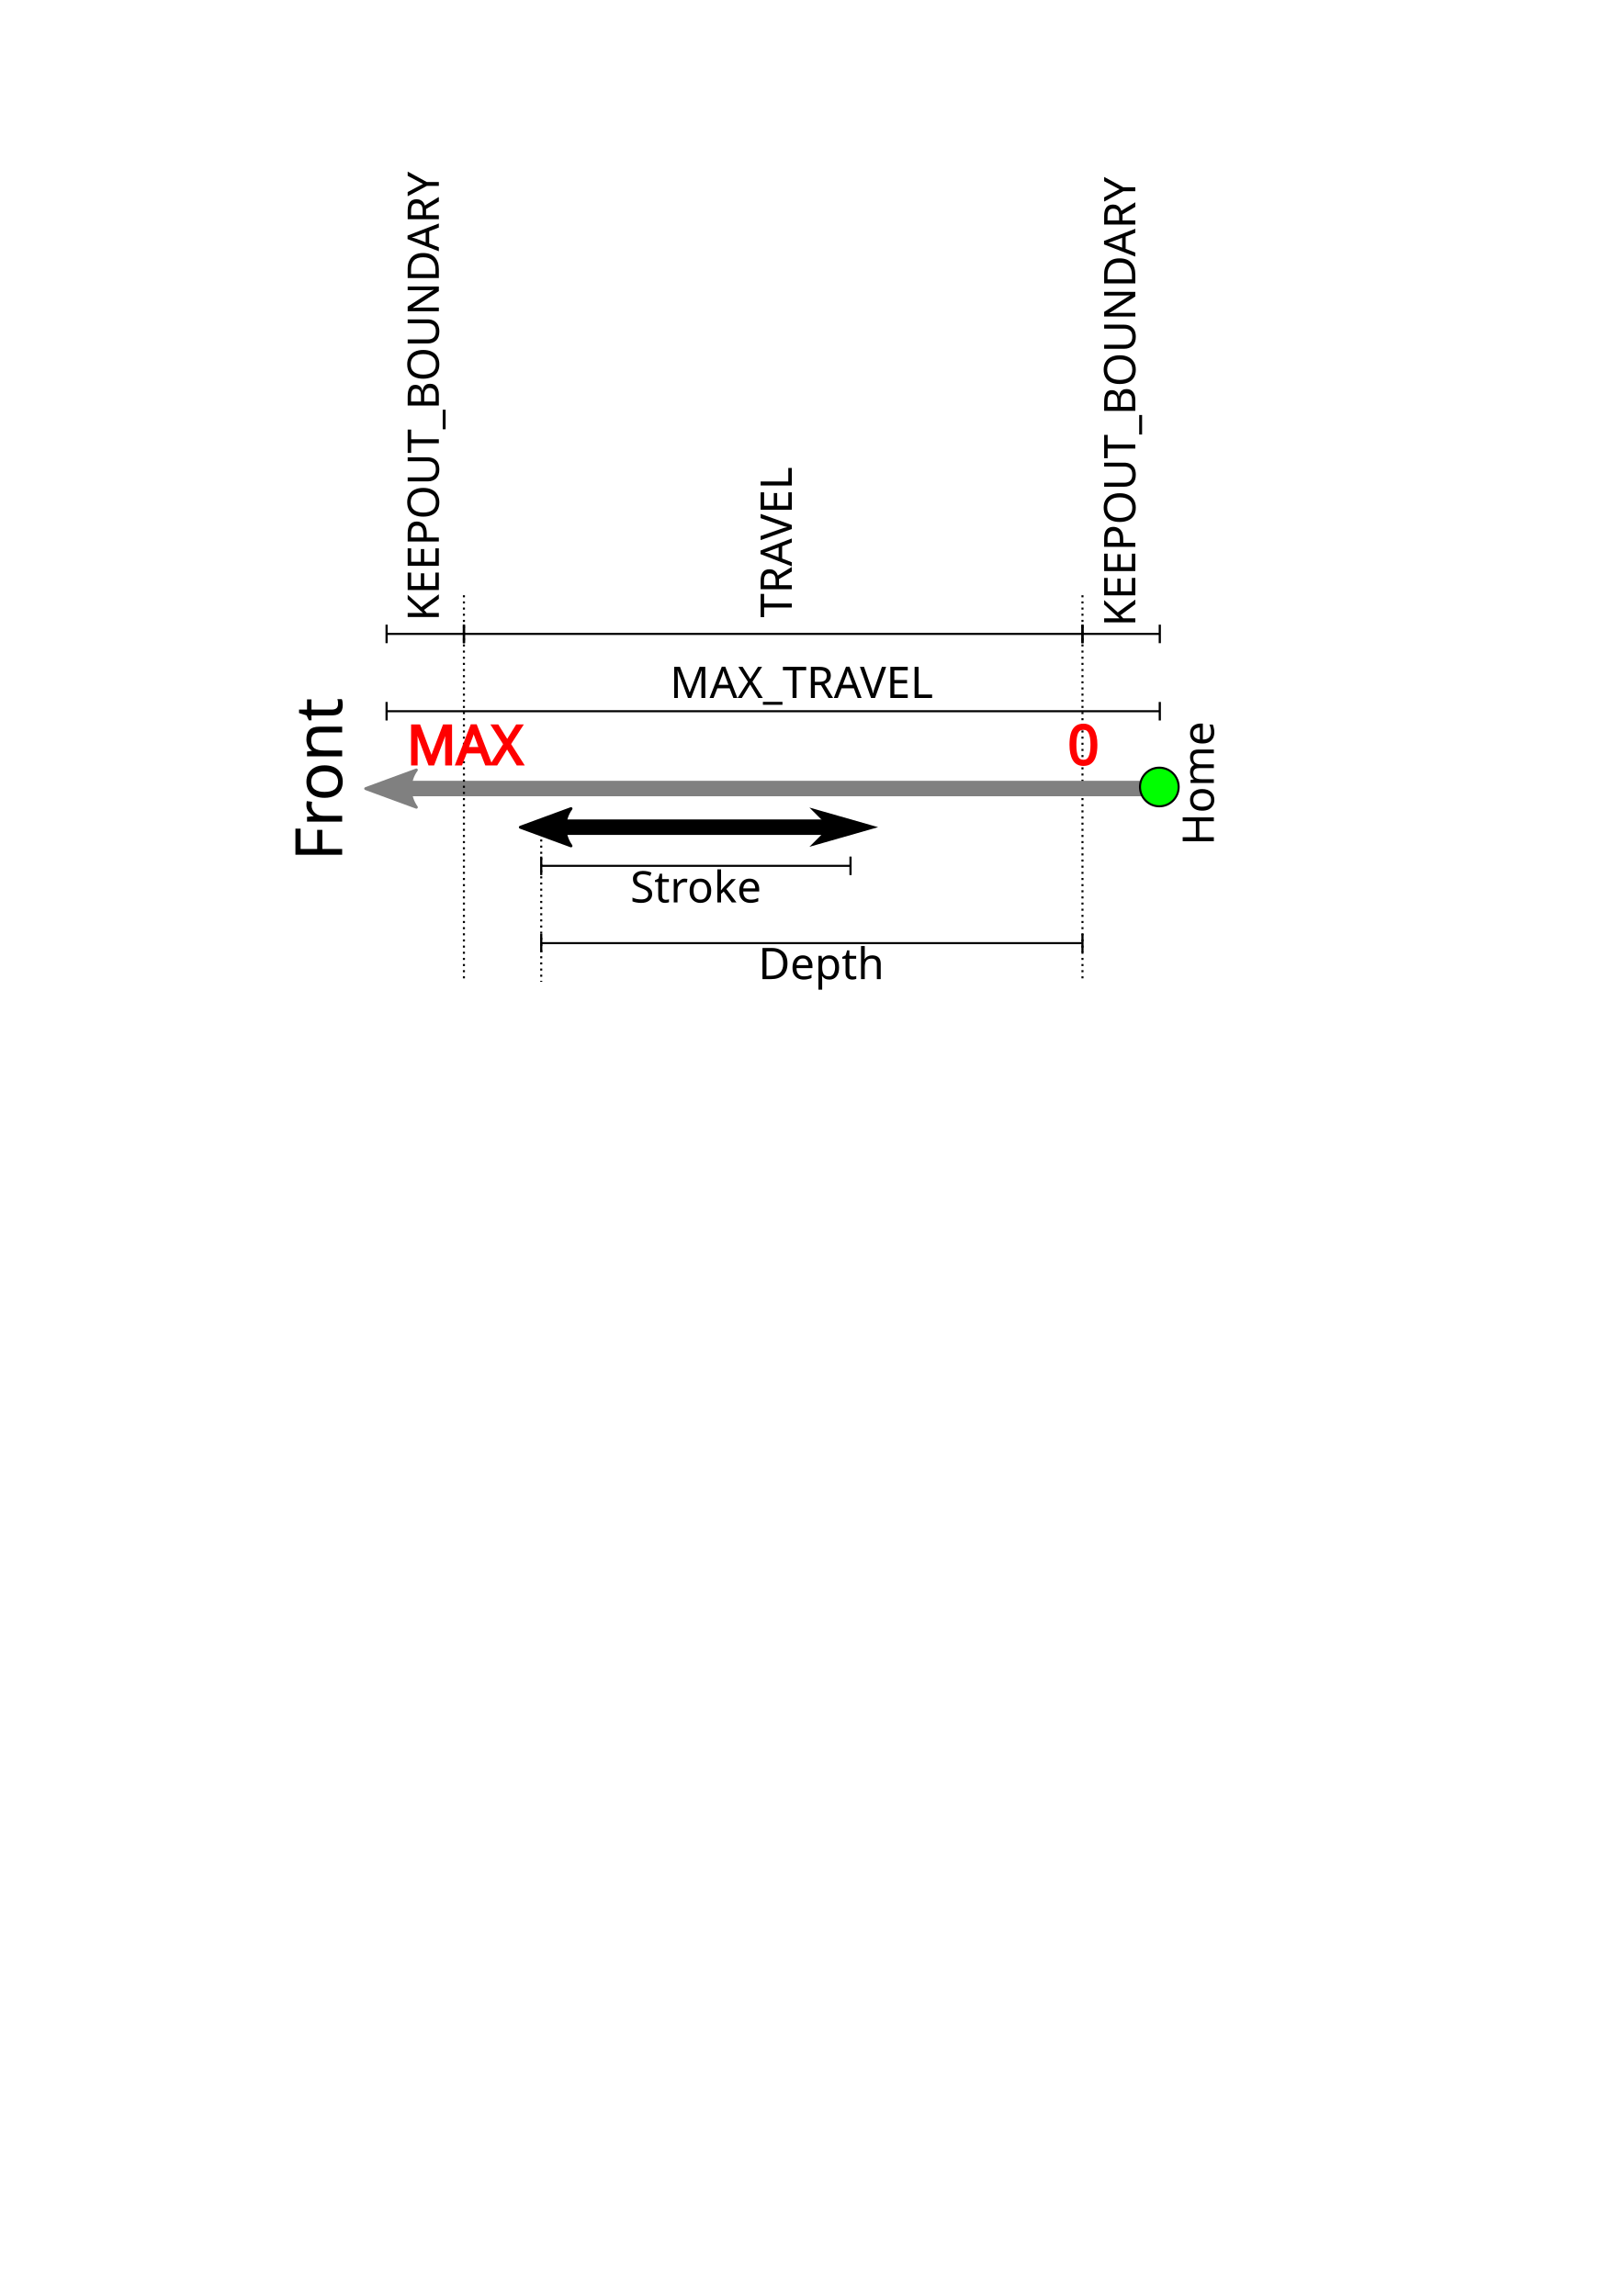
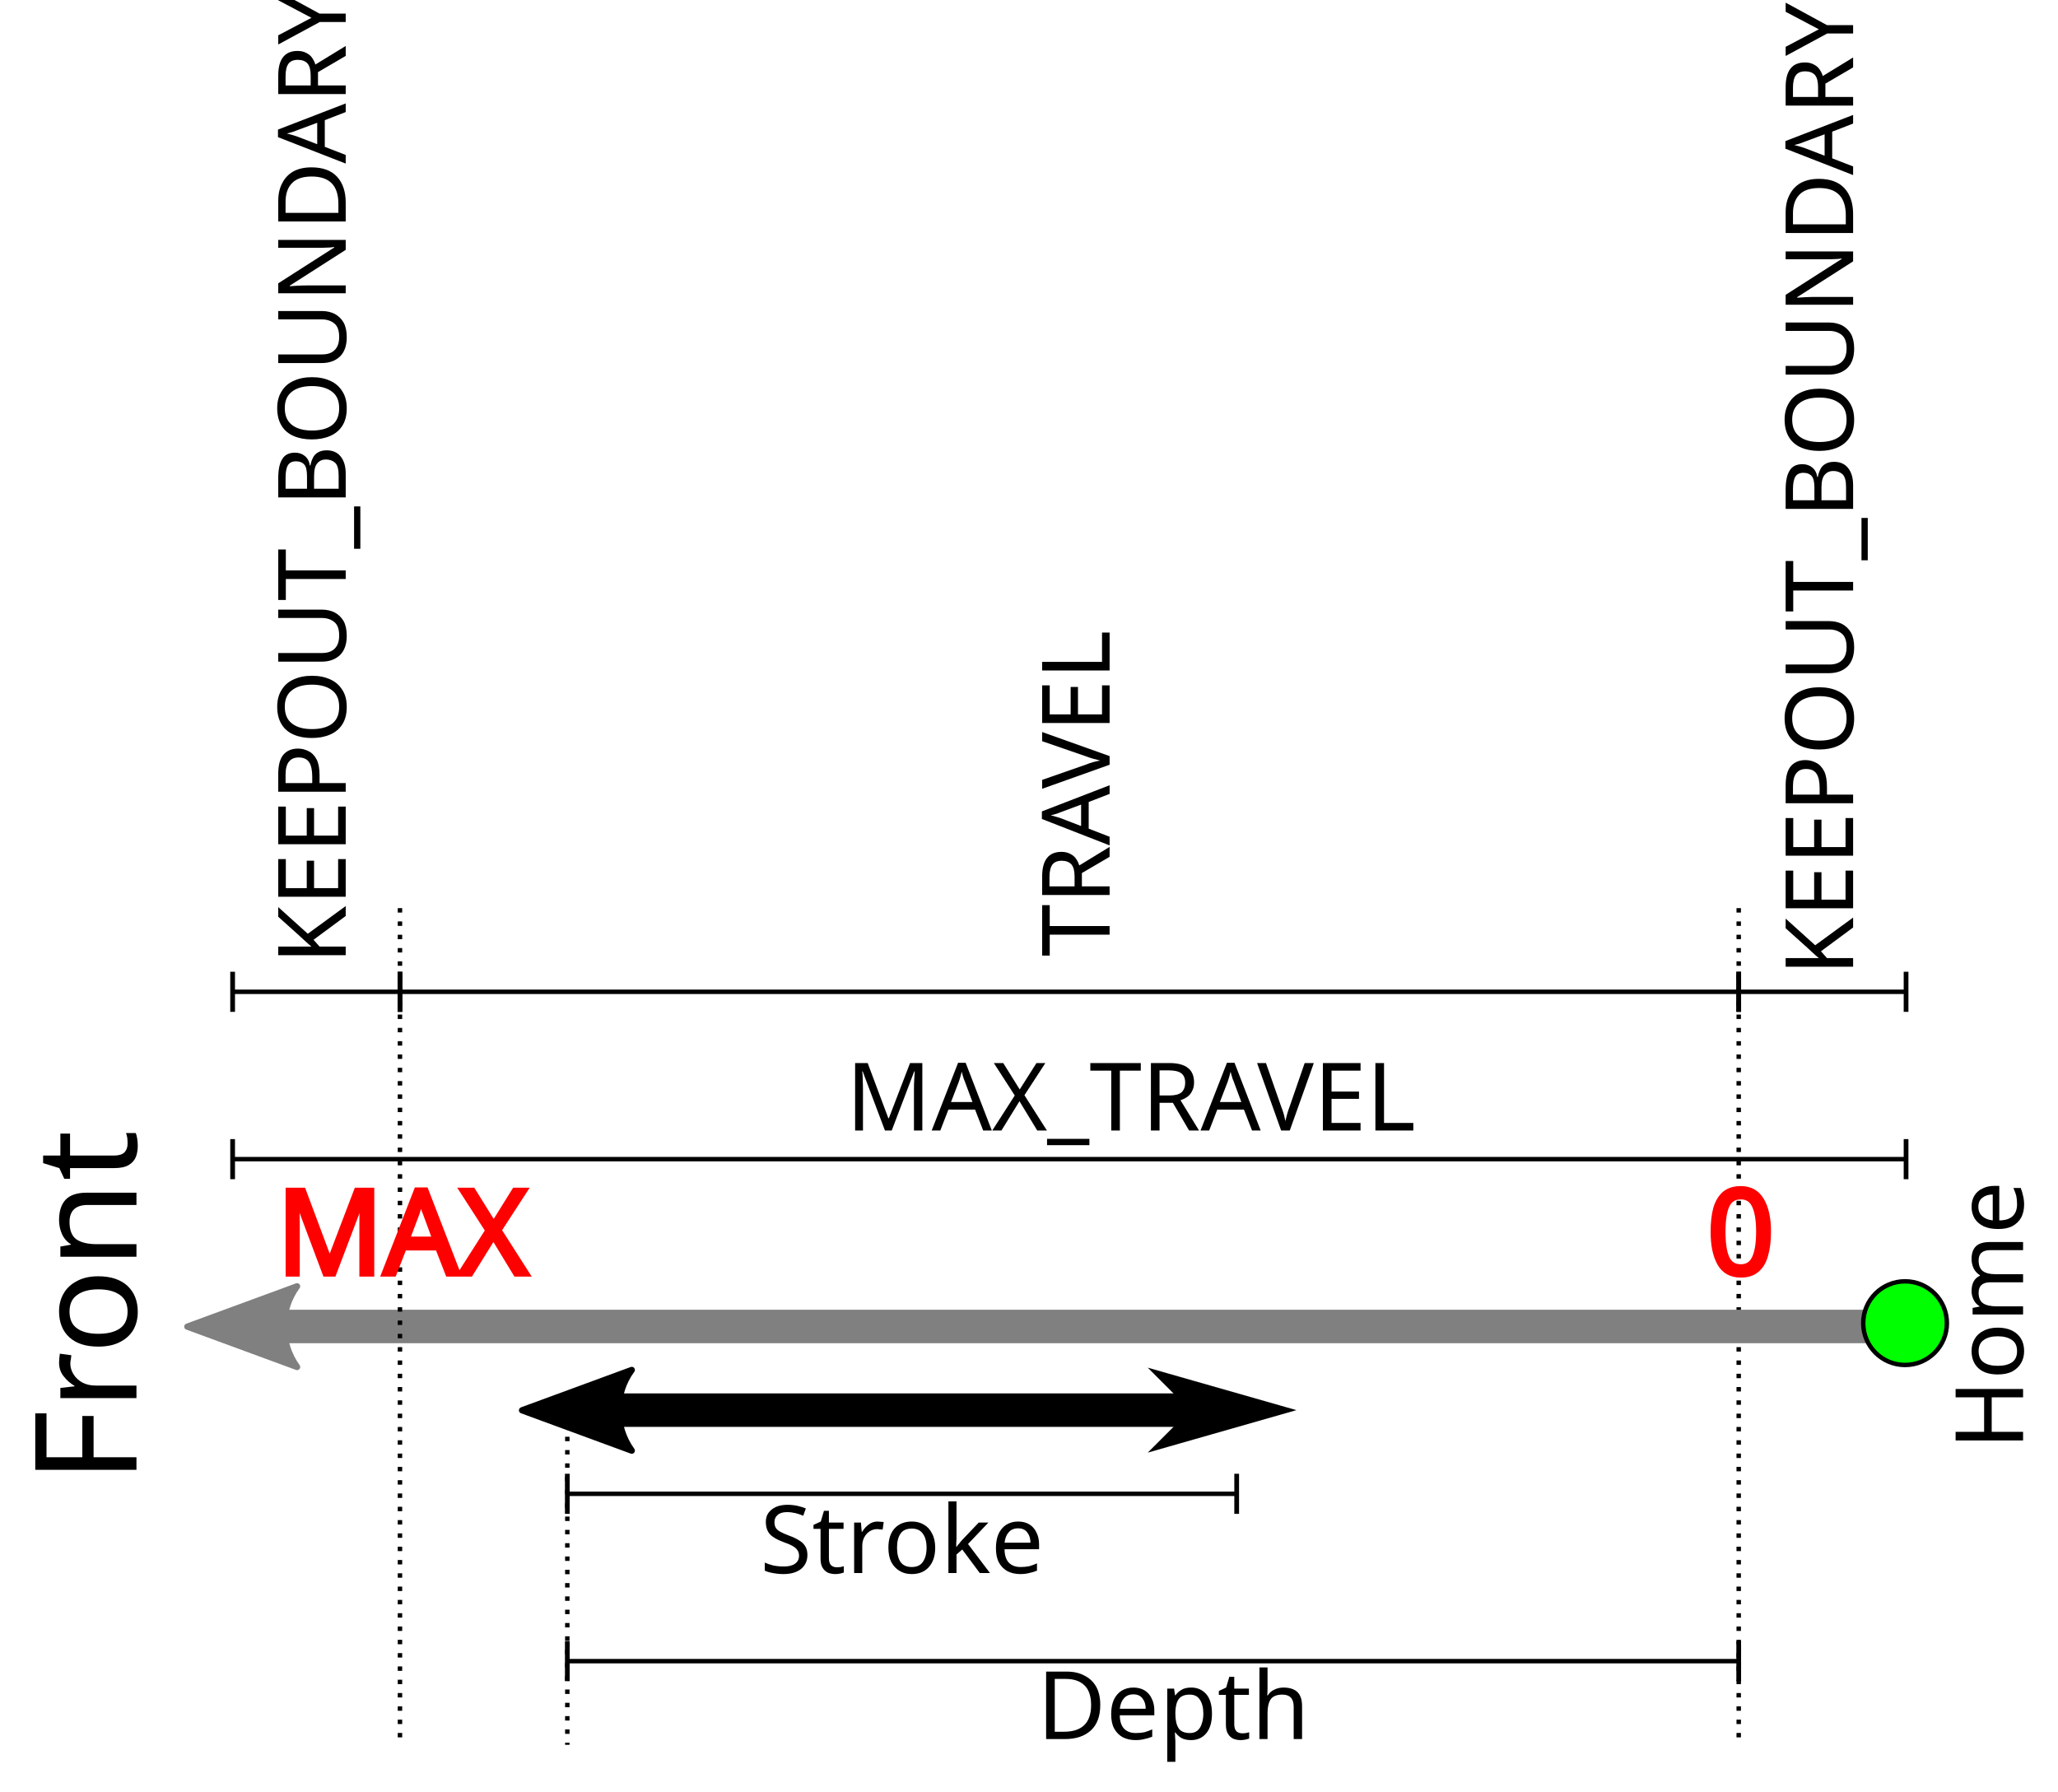
- <svg xmlns="http://www.w3.org/2000/svg" width="210mm" height="297mm" viewBox="0 0 210 297" version="1.1" id="svg8">
+ <svg xmlns="http://www.w3.org/2000/svg" width="122.98mm" height="107.063mm" viewBox="0 0 122.98 107.063" version="1.1" id="svg8">
  <defs id="defs2">
-     <marker orient="auto" refY="0.0" refX="0.0" id="Arrow1Sstart" style="overflow:visible">
-       <path id="path4532" d="M 0.0,0.0 L 5.0,-5.0 L -12.5,0.0 L 5.0,5.0 L 0.0,0.0 z " style="fill-rule:evenodd;stroke:#000000;stroke-width:1pt;stroke-opacity:1;fill:#000000;fill-opacity:1" transform="scale(0.2) translate(6,0)" />
+     <marker orient="auto" refY="0" refX="0" id="Arrow1Sstart" style="overflow:visible">
+       <path id="path4532" d="M 0,0 5,-5 -12.5,0 5,5 Z" style="fill:#000000;fill-opacity:1;fill-rule:evenodd;stroke:#000000;stroke-width:1pt;stroke-opacity:1" transform="matrix(0.2,0,0,0.2,1.2,0)" />
    </marker>
-     <marker orient="auto" refY="0.0" refX="0.0" id="marker7610" style="overflow:visible">
-       <path id="path7608" d="M 0.0,0.0 L 5.0,-5.0 L -12.5,0.0 L 5.0,5.0 L 0.0,0.0 z " style="fill-rule:evenodd;stroke:#000000;stroke-width:1pt;stroke-opacity:1;fill:#000000;fill-opacity:1" transform="scale(0.4) translate(10,0)" />
+     <marker orient="auto" refY="0" refX="0" id="marker7610" style="overflow:visible">
+       <path id="path7608" d="M 0,0 5,-5 -12.5,0 5,5 Z" style="fill:#000000;fill-opacity:1;fill-rule:evenodd;stroke:#000000;stroke-width:1pt;stroke-opacity:1" transform="matrix(0.4,0,0,0.4,4,0)" />
    </marker>
-     <marker orient="auto" refY="0.0" refX="0.0" id="marker5332" style="overflow:visible">
-       <path id="path5330" d="M 0.0,5.65 L 0.0,-5.65" style="fill:none;fill-opacity:0.75;fill-rule:evenodd;stroke:#000000;stroke-width:1pt;stroke-opacity:1" transform="scale(0.8)" />
+     <marker orient="auto" refY="0" refX="0" id="marker5332" style="overflow:visible">
+       <path id="path5330" d="M 0,5.65 V -5.65" style="fill:none;fill-opacity:0.75;fill-rule:evenodd;stroke:#000000;stroke-width:1pt;stroke-opacity:1" transform="scale(0.8)" />
    </marker>
-     <marker style="overflow:visible" id="marker5268" refX="0.0" refY="0.0" orient="auto">
-       <path transform="scale(0.8)" style="fill:none;fill-opacity:0.75;fill-rule:evenodd;stroke:#000000;stroke-width:1pt;stroke-opacity:1" d="M 0.0,5.65 L 0.0,-5.65" id="path5266" />
+     <marker style="overflow:visible" id="marker5268" refX="0" refY="0" orient="auto">
+       <path transform="scale(0.8)" style="fill:none;fill-opacity:0.75;fill-rule:evenodd;stroke:#000000;stroke-width:1pt;stroke-opacity:1" d="M 0,5.65 V -5.65" id="path5266" />
    </marker>
-     <marker orient="auto" refY="0.0" refX="0.0" id="StopL" style="overflow:visible">
-       <path id="path4689" d="M 0.0,5.65 L 0.0,-5.65" style="fill:none;fill-opacity:0.75;fill-rule:evenodd;stroke:#000000;stroke-width:1pt;stroke-opacity:1" transform="scale(0.8)" />
+     <marker orient="auto" refY="0" refX="0" id="StopL" style="overflow:visible">
+       <path id="path4689" d="M 0,5.65 V -5.65" style="fill:none;fill-opacity:0.75;fill-rule:evenodd;stroke:#000000;stroke-width:1pt;stroke-opacity:1" transform="scale(0.8)" />
    </marker>
-     <marker orient="auto" refY="0.0" refX="0.0" id="Arrow1Mstart" style="overflow:visible">
-       <path id="path4526" d="M 0.0,0.0 L 5.0,-5.0 L -12.5,0.0 L 5.0,5.0 L 0.0,0.0 z " style="fill-rule:evenodd;stroke:#000000;stroke-width:1pt;stroke-opacity:1;fill:#000000;fill-opacity:1" transform="scale(0.4) translate(10,0)" />
+     <marker orient="auto" refY="0" refX="0" id="Arrow1Mstart" style="overflow:visible">
+       <path id="path4526" d="M 0,0 5,-5 -12.5,0 5,5 Z" style="fill:#000000;fill-opacity:1;fill-rule:evenodd;stroke:#000000;stroke-width:1pt;stroke-opacity:1" transform="matrix(0.4,0,0,0.4,4,0)" />
    </marker>
-     <marker orient="auto" refY="0.0" refX="0.0" id="Arrow2Send" style="overflow:visible;">
-       <path id="path4553" style="fill-rule:evenodd;stroke-width:0.625;stroke-linejoin:round;stroke:#808080;stroke-opacity:1;fill:#808080;fill-opacity:1" d="M 8.719,4.034 L -2.207,0.016 L 8.719,-4.002 C 6.973,-1.63 6.983,1.616 8.719,4.034 z " transform="scale(0.3) rotate(180) translate(-2.3,0)" />
+     <marker orient="auto" refY="0" refX="0" id="Arrow2Send" style="overflow:visible">
+       <path id="path4553" style="fill:#808080;fill-opacity:1;fill-rule:evenodd;stroke:#808080;stroke-width:0.625;stroke-linejoin:round;stroke-opacity:1" d="M 8.719,4.034 -2.207,0.016 8.719,-4.002 c -1.745,2.372 -1.735,5.617 -6e-7,8.035 z" transform="matrix(-0.3,0,0,-0.3,0.69,0)" />
    </marker>
-     <marker orient="auto" refY="0.0" refX="0.0" id="Arrow1Mend" style="overflow:visible;">
-       <path id="path4529" d="M 0.0,0.0 L 5.0,-5.0 L -12.5,0.0 L 5.0,5.0 L 0.0,0.0 z " style="fill-rule:evenodd;stroke:#000000;stroke-width:1pt;stroke-opacity:1;fill:#000000;fill-opacity:1" transform="scale(0.4) rotate(180) translate(10,0)" />
+     <marker orient="auto" refY="0" refX="0" id="Arrow1Mend" style="overflow:visible">
+       <path id="path4529" d="M 0,0 5,-5 -12.5,0 5,5 Z" style="fill:#000000;fill-opacity:1;fill-rule:evenodd;stroke:#000000;stroke-width:1pt;stroke-opacity:1" transform="matrix(-0.4,0,0,-0.4,-4,0)" />
    </marker>
-     <marker orient="auto" refY="0.0" refX="0.0" id="Arrow1Lend" style="overflow:visible;">
-       <path id="path4523" d="M 0.0,0.0 L 5.0,-5.0 L -12.5,0.0 L 5.0,5.0 L 0.0,0.0 z " style="fill-rule:evenodd;stroke:#000000;stroke-width:1pt;stroke-opacity:1;fill:#000000;fill-opacity:1" transform="scale(0.8) rotate(180) translate(12.5,0)" />
+     <marker orient="auto" refY="0" refX="0" id="Arrow1Lend" style="overflow:visible">
+       <path id="path4523" d="M 0,0 5,-5 -12.5,0 5,5 Z" style="fill:#000000;fill-opacity:1;fill-rule:evenodd;stroke:#000000;stroke-width:1pt;stroke-opacity:1" transform="matrix(-0.8,0,0,-0.8,-10,0)" />
    </marker>
-     <marker orient="auto" refY="0.0" refX="0.0" id="Arrow1Lstart" style="overflow:visible">
-       <path id="path4520" d="M 0.0,0.0 L 5.0,-5.0 L -12.5,0.0 L 5.0,5.0 L 0.0,0.0 z " style="fill-rule:evenodd;stroke:#000000;stroke-width:1pt;stroke-opacity:1;fill:#000000;fill-opacity:1" transform="scale(0.8) translate(12.5,0)" />
+     <marker orient="auto" refY="0" refX="0" id="Arrow1Lstart" style="overflow:visible">
+       <path id="path4520" d="M 0,0 5,-5 -12.5,0 5,5 Z" style="fill:#000000;fill-opacity:1;fill-rule:evenodd;stroke:#000000;stroke-width:1pt;stroke-opacity:1" transform="matrix(0.8,0,0,0.8,10,0)" />
    </marker>
    <marker orient="auto" refY="0" refX="0" id="StopL-1" style="overflow:visible">
      <path id="path4689-8" d="M 0,5.65 V -5.65" style="fill:none;fill-opacity:0.75;fill-rule:evenodd;stroke:#000000;stroke-width:1pt;stroke-opacity:1" transform="scale(0.8)" />
    </marker>
    <marker orient="auto" refY="0" refX="0" id="StopL-1-5" style="overflow:visible">
      <path id="path4689-8-8" d="M 0,5.65 V -5.65" style="fill:none;fill-opacity:0.75;fill-rule:evenodd;stroke:#000000;stroke-width:1pt;stroke-opacity:1" transform="scale(0.8)" />
    </marker>
    <marker orient="auto" refY="0" refX="0" id="Arrow2Send-9" style="overflow:visible">
      <path id="path4553-8" style="fill:#000000;fill-opacity:1;fill-rule:evenodd;stroke:#000000;stroke-width:0.625;stroke-linejoin:round;stroke-opacity:1" d="M 8.719,4.034 -2.207,0.016 8.719,-4.002 c -1.745,2.372 -1.735,5.617 -6e-7,8.035 z" transform="matrix(-0.3,0,0,-0.3,0.69,0)" />
    </marker>
    <marker orient="auto" refY="0" refX="0" id="StopL-6" style="overflow:visible">
      <path id="path4689-9" d="M 0,5.65 V -5.65" style="fill:none;fill-opacity:0.75;fill-rule:evenodd;stroke:#000000;stroke-width:1pt;stroke-opacity:1" transform="scale(0.8)" />
    </marker>
    <marker orient="auto" refY="0" refX="0" id="StopL-0" style="overflow:visible">
      <path id="path4689-6" d="M 0,5.65 V -5.65" style="fill:none;fill-opacity:0.75;fill-rule:evenodd;stroke:#000000;stroke-width:1pt;stroke-opacity:1" transform="scale(0.8)" />
    </marker>
  </defs>
-   <g id="layer1">
-     <path style="fill:none;stroke:#000000;stroke-width:0.265;stroke-linecap:butt;stroke-linejoin:miter;stroke-miterlimit:4;stroke-dasharray:0.265, 0.53;stroke-dashoffset:0;stroke-opacity:1" d="m 140,77 0,50" id="path8436-3" />
-     <path style="fill:#808080;stroke:#808080;stroke-width:2;stroke-linecap:butt;stroke-linejoin:miter;stroke-miterlimit:4;stroke-dasharray:none;stroke-opacity:1;marker-end:url(#Arrow2Send);fill-opacity:1" d="M 150,102 H 50" id="path4518" />
+   <g id="layer1" transform="translate(-36.09931,-22.72903)">
+     <path style="fill:none;stroke:#000000;stroke-width:0.265;stroke-linecap:butt;stroke-linejoin:miter;stroke-miterlimit:4;stroke-dasharray:0.265, 0.53;stroke-dashoffset:0;stroke-opacity:1" d="m 140,77 v 50" id="path8436-3" />
+     <path style="fill:#808080;fill-opacity:1;stroke:#808080;stroke-width:2;stroke-linecap:butt;stroke-linejoin:miter;stroke-miterlimit:4;stroke-dasharray:none;stroke-opacity:1;marker-end:url(#Arrow2Send)" d="M 150,102 H 50" id="path4518" />
    <path style="fill:none;stroke:#000000;stroke-width:0.265px;stroke-linecap:butt;stroke-linejoin:miter;stroke-opacity:1;marker-start:url(#marker5332);marker-end:url(#marker5268)" d="M 50,92 H 150" id="path5110" />
    <text xml:space="preserve" style="font-style:normal;font-variant:normal;font-weight:normal;font-stretch:normal;font-size:10.583px;line-height:1.25;font-family:Tahoma;-inkscape-font-specification:'Tahoma, Normal';font-variant-ligatures:normal;font-variant-caps:normal;font-variant-numeric:normal;font-feature-settings:normal;text-align:start;letter-spacing:0px;word-spacing:0px;writing-mode:lr-tb;text-anchor:start;fill:#000000;fill-opacity:1;stroke:none;stroke-width:0.265" x="86.652" y="90.288" id="text5176">
      <tspan id="tspan5174" x="86.652" y="90.288" style="font-style:normal;font-variant:normal;font-weight:normal;font-stretch:normal;font-size:5.644px;font-family:Tahoma;-inkscape-font-specification:'Tahoma, Normal';font-variant-ligatures:normal;font-variant-caps:normal;font-variant-numeric:normal;font-feature-settings:normal;text-align:start;writing-mode:lr-tb;text-anchor:start;stroke-width:0.265">MAX_TRAVEL</tspan>
    </text>
    <path style="fill:none;stroke:#000000;stroke-width:0.265;stroke-linecap:butt;stroke-linejoin:miter;stroke-miterlimit:4;stroke-dasharray:none;stroke-opacity:1;marker-start:url(#StopL);marker-end:url(#StopL)" d="M 60,82 H 140" id="path5184" />
    <text xml:space="preserve" style="font-style:normal;font-variant:normal;font-weight:normal;font-stretch:normal;font-size:10.583px;line-height:1.25;font-family:Tahoma;-inkscape-font-specification:'Tahoma, Normal';font-variant-ligatures:normal;font-variant-caps:normal;font-variant-numeric:normal;font-feature-settings:normal;text-align:start;letter-spacing:0px;word-spacing:0px;writing-mode:lr-tb;text-anchor:start;fill:#000000;fill-opacity:1;stroke:none;stroke-width:0.265" x="-79.899" y="102.409" id="text5176-9" transform="rotate(-90)">
      <tspan id="tspan5174-0" x="-79.899" y="102.409" style="font-style:normal;font-variant:normal;font-weight:normal;font-stretch:normal;font-size:5.644px;font-family:Tahoma;-inkscape-font-specification:'Tahoma, Normal';font-variant-ligatures:normal;font-variant-caps:normal;font-variant-numeric:normal;font-feature-settings:normal;text-align:start;writing-mode:lr-tb;text-anchor:start;stroke-width:0.265">TRAVEL</tspan>
    </text>
    <path style="fill:none;stroke:#000000;stroke-width:0.265;stroke-linecap:butt;stroke-linejoin:miter;stroke-miterlimit:4;stroke-dasharray:none;stroke-opacity:1;marker-start:url(#StopL-1);marker-end:url(#StopL-1)" d="M 50,82 H 60" id="path5184-8" />
    <path style="fill:none;stroke:#000000;stroke-width:0.265;stroke-linecap:butt;stroke-linejoin:miter;stroke-miterlimit:4;stroke-dasharray:none;stroke-opacity:1;marker-start:url(#StopL-1-5);marker-end:url(#StopL-1-5)" d="m 140,82 h 10" id="path5184-8-71" />
    <circle style="fill:#00ff00;fill-opacity:1;stroke:#000000;stroke-width:0.265;stroke-linecap:butt;stroke-miterlimit:4;stroke-dasharray:none;stroke-opacity:1" id="path7129" cx="149.94" cy="101.801" r="2.5" />
    <text xml:space="preserve" style="font-style:normal;font-variant:normal;font-weight:normal;font-stretch:normal;font-size:10.583px;line-height:1.25;font-family:Tahoma;-inkscape-font-specification:'Tahoma, Normal';font-variant-ligatures:normal;font-variant-caps:normal;font-variant-numeric:normal;font-feature-settings:normal;text-align:start;letter-spacing:0px;word-spacing:0px;writing-mode:lr-tb;text-anchor:start;fill:#000000;fill-opacity:1;stroke:none;stroke-width:0.265" x="-80.36" y="56.756" id="text5176-9-5" transform="rotate(-90)">
      <tspan id="tspan5174-0-1" x="-80.36" y="56.756" style="font-style:normal;font-variant:normal;font-weight:normal;font-stretch:normal;font-size:5.644px;font-family:Tahoma;-inkscape-font-specification:'Tahoma, Normal';font-variant-ligatures:normal;font-variant-caps:normal;font-variant-numeric:normal;font-feature-settings:normal;text-align:start;writing-mode:lr-tb;text-anchor:start;stroke-width:0.265">KEEPOUT_BOUNDARY</tspan>
    </text>
    <text xml:space="preserve" style="font-style:normal;font-variant:normal;font-weight:normal;font-stretch:normal;font-size:10.583px;line-height:1.25;font-family:Tahoma;-inkscape-font-specification:'Tahoma, Normal';font-variant-ligatures:normal;font-variant-caps:normal;font-variant-numeric:normal;font-feature-settings:normal;text-align:start;letter-spacing:0px;word-spacing:0px;writing-mode:lr-tb;text-anchor:start;fill:#000000;fill-opacity:1;stroke:none;stroke-width:0.265" x="-81.046" y="146.837" id="text5176-9-5-0" transform="rotate(-90)">
      <tspan id="tspan5174-0-1-6" x="-81.046" y="146.837" style="font-style:normal;font-variant:normal;font-weight:normal;font-stretch:normal;font-size:5.644px;font-family:Tahoma;-inkscape-font-specification:'Tahoma, Normal';font-variant-ligatures:normal;font-variant-caps:normal;font-variant-numeric:normal;font-feature-settings:normal;text-align:start;writing-mode:lr-tb;text-anchor:start;stroke-width:0.265">KEEPOUT_BOUNDARY</tspan>
    </text>
    <text xml:space="preserve" style="font-style:normal;font-variant:normal;font-weight:normal;font-stretch:normal;font-size:7.056px;line-height:1.25;font-family:Tahoma;-inkscape-font-specification:'Tahoma, Normal';font-variant-ligatures:normal;font-variant-caps:normal;font-variant-numeric:normal;font-feature-settings:normal;text-align:start;letter-spacing:0px;word-spacing:0px;writing-mode:lr-tb;text-anchor:start;fill:#000000;fill-opacity:1;stroke:none;stroke-width:0.265" x="138.11" y="98.869" id="text7177-8-3">
      <tspan id="tspan7175-7-5" x="138.11" y="98.869" style="font-size:7.056px;fill:#ff0000;fill-opacity:1;stroke:#ff0000;stroke-width:0.265;stroke-opacity:1">0</tspan>
    </text>
    <text xml:space="preserve" style="font-style:normal;font-variant:normal;font-weight:normal;font-stretch:normal;font-size:8.467px;line-height:1.25;font-family:Tahoma;-inkscape-font-specification:'Tahoma, Normal';font-variant-ligatures:normal;font-variant-caps:normal;font-variant-numeric:normal;font-feature-settings:normal;text-align:start;letter-spacing:0px;word-spacing:0px;writing-mode:lr-tb;text-anchor:start;fill:#000000;fill-opacity:1;stroke:none;stroke-width:0.265" x="-111.395" y="44.255" id="text7439" transform="rotate(-90)">
      <tspan id="tspan7437" x="-111.395" y="44.255" style="font-size:8.467px;stroke-width:0.265">Front</tspan>
    </text>
    <text xml:space="preserve" style="font-style:normal;font-variant:normal;font-weight:normal;font-stretch:normal;font-size:5.644px;line-height:1.25;font-family:Tahoma;-inkscape-font-specification:'Tahoma, Normal';font-variant-ligatures:normal;font-variant-caps:normal;font-variant-numeric:normal;font-feature-settings:normal;text-align:start;letter-spacing:0px;word-spacing:0px;writing-mode:lr-tb;text-anchor:start;fill:#000000;fill-opacity:1;stroke:none;stroke-width:0.265" x="-109.36" y="156.994" id="text7443" transform="rotate(-90)">
      <tspan id="tspan7441" x="-109.36" y="156.994" style="font-size:5.644px;stroke-width:0.265">Home</tspan>
    </text>
    <path style="fill:none;stroke:#000000;stroke-width:2;stroke-linecap:butt;stroke-linejoin:miter;stroke-miterlimit:4;stroke-dasharray:none;stroke-opacity:1;marker-start:url(#Arrow1Sstart);marker-end:url(#Arrow2Send-9)" d="M 110,107 H 70" id="path4518-4" />
    <path style="fill:none;stroke:#000000;stroke-width:0.265;stroke-linecap:butt;stroke-linejoin:miter;stroke-miterlimit:4;stroke-dasharray:0.265, 0.53;stroke-dashoffset:0;stroke-opacity:1" d="M 60,77 60,127" id="path8436" />
    <text xml:space="preserve" style="font-style:normal;font-variant:normal;font-weight:normal;font-stretch:normal;font-size:7.056px;line-height:1.25;font-family:Tahoma;-inkscape-font-specification:'Tahoma, Normal';font-variant-ligatures:normal;font-variant-caps:normal;font-variant-numeric:normal;font-feature-settings:normal;text-align:start;letter-spacing:0px;word-spacing:0px;writing-mode:lr-tb;text-anchor:start;fill:#000000;fill-opacity:1;stroke:none;stroke-width:0.265" x="52.613" y="98.885" id="text7177-8">
      <tspan id="tspan7175-7" x="52.613" y="98.885" style="font-size:7.056px;fill:#ff0000;fill-opacity:1;stroke:#ff0000;stroke-width:0.265;stroke-opacity:1">MAX</tspan>
    </text>
    <path style="fill:none;stroke:#000000;stroke-width:0.265;stroke-linecap:butt;stroke-linejoin:miter;stroke-miterlimit:4;stroke-dasharray:none;stroke-opacity:1;marker-start:url(#StopL-6);marker-end:url(#StopL-6)" d="m 70,112 h 40" id="path5184-2" />
    <path style="fill:none;stroke:#000000;stroke-width:0.265;stroke-linecap:butt;stroke-linejoin:miter;stroke-miterlimit:4;stroke-dasharray:none;stroke-opacity:1;marker-start:url(#StopL-0);marker-end:url(#StopL-0)" d="m 70,122 h 70" id="path5184-29" />
-     <path style="fill:none;stroke:#000000;stroke-width:0.265;stroke-linecap:butt;stroke-linejoin:miter;stroke-miterlimit:4;stroke-dasharray:0.265, 0.53;stroke-dashoffset:0;stroke-opacity:1" d="m 70,107 0,20" id="path8436-4" />
+     <path style="fill:none;stroke:#000000;stroke-width:0.265;stroke-linecap:butt;stroke-linejoin:miter;stroke-miterlimit:4;stroke-dasharray:0.265, 0.53;stroke-dashoffset:0;stroke-opacity:1" d="m 70,107 v 20" id="path8436-4" />
    <text xml:space="preserve" style="font-style:normal;font-variant:normal;font-weight:normal;font-stretch:normal;font-size:5.644px;line-height:1.25;font-family:Tahoma;-inkscape-font-specification:'Tahoma, Normal';font-variant-ligatures:normal;font-variant-caps:normal;font-variant-numeric:normal;font-feature-settings:normal;text-align:start;letter-spacing:0px;word-spacing:0px;writing-mode:lr-tb;text-anchor:start;fill:#000000;fill-opacity:1;stroke:none;stroke-width:0.265" x="81.518" y="116.734" id="text7443-4">
      <tspan id="tspan7441-3" x="81.518" y="116.734" style="font-size:5.644px;stroke-width:0.265">Stroke</tspan>
    </text>
    <text xml:space="preserve" style="font-style:normal;font-variant:normal;font-weight:normal;font-stretch:normal;font-size:5.644px;line-height:1.25;font-family:Tahoma;-inkscape-font-specification:'Tahoma, Normal';font-variant-ligatures:normal;font-variant-caps:normal;font-variant-numeric:normal;font-feature-settings:normal;text-align:start;letter-spacing:0px;word-spacing:0px;writing-mode:lr-tb;text-anchor:start;fill:#000000;fill-opacity:1;stroke:none;stroke-width:0.265" x="98.066" y="126.656" id="text7443-4-6">
      <tspan id="tspan7441-3-0" x="98.066" y="126.656" style="font-size:5.644px;stroke-width:0.265">Depth</tspan>
    </text>
  </g>
</svg>
